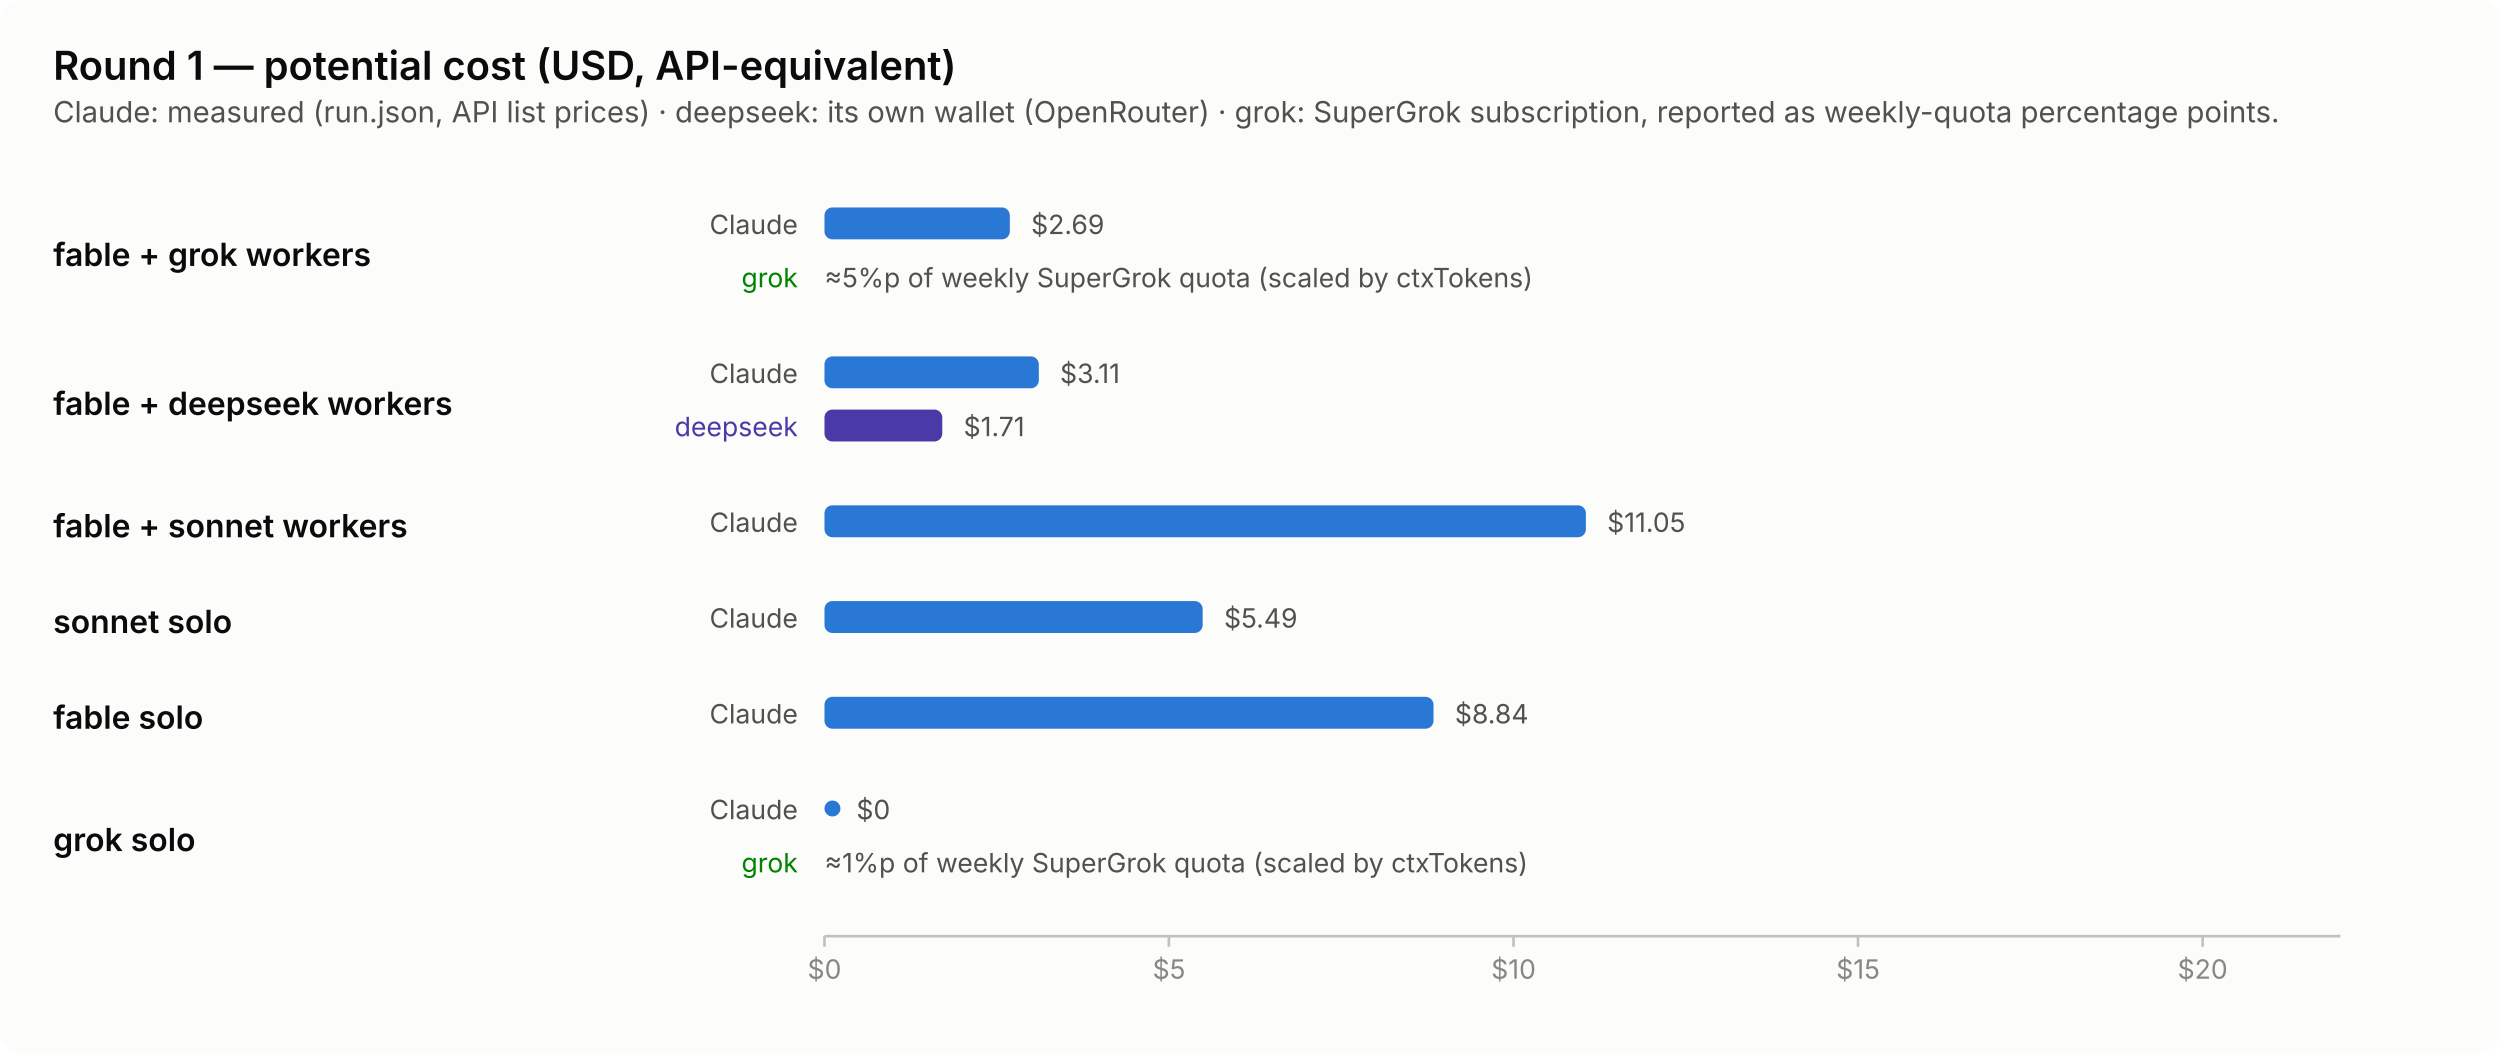
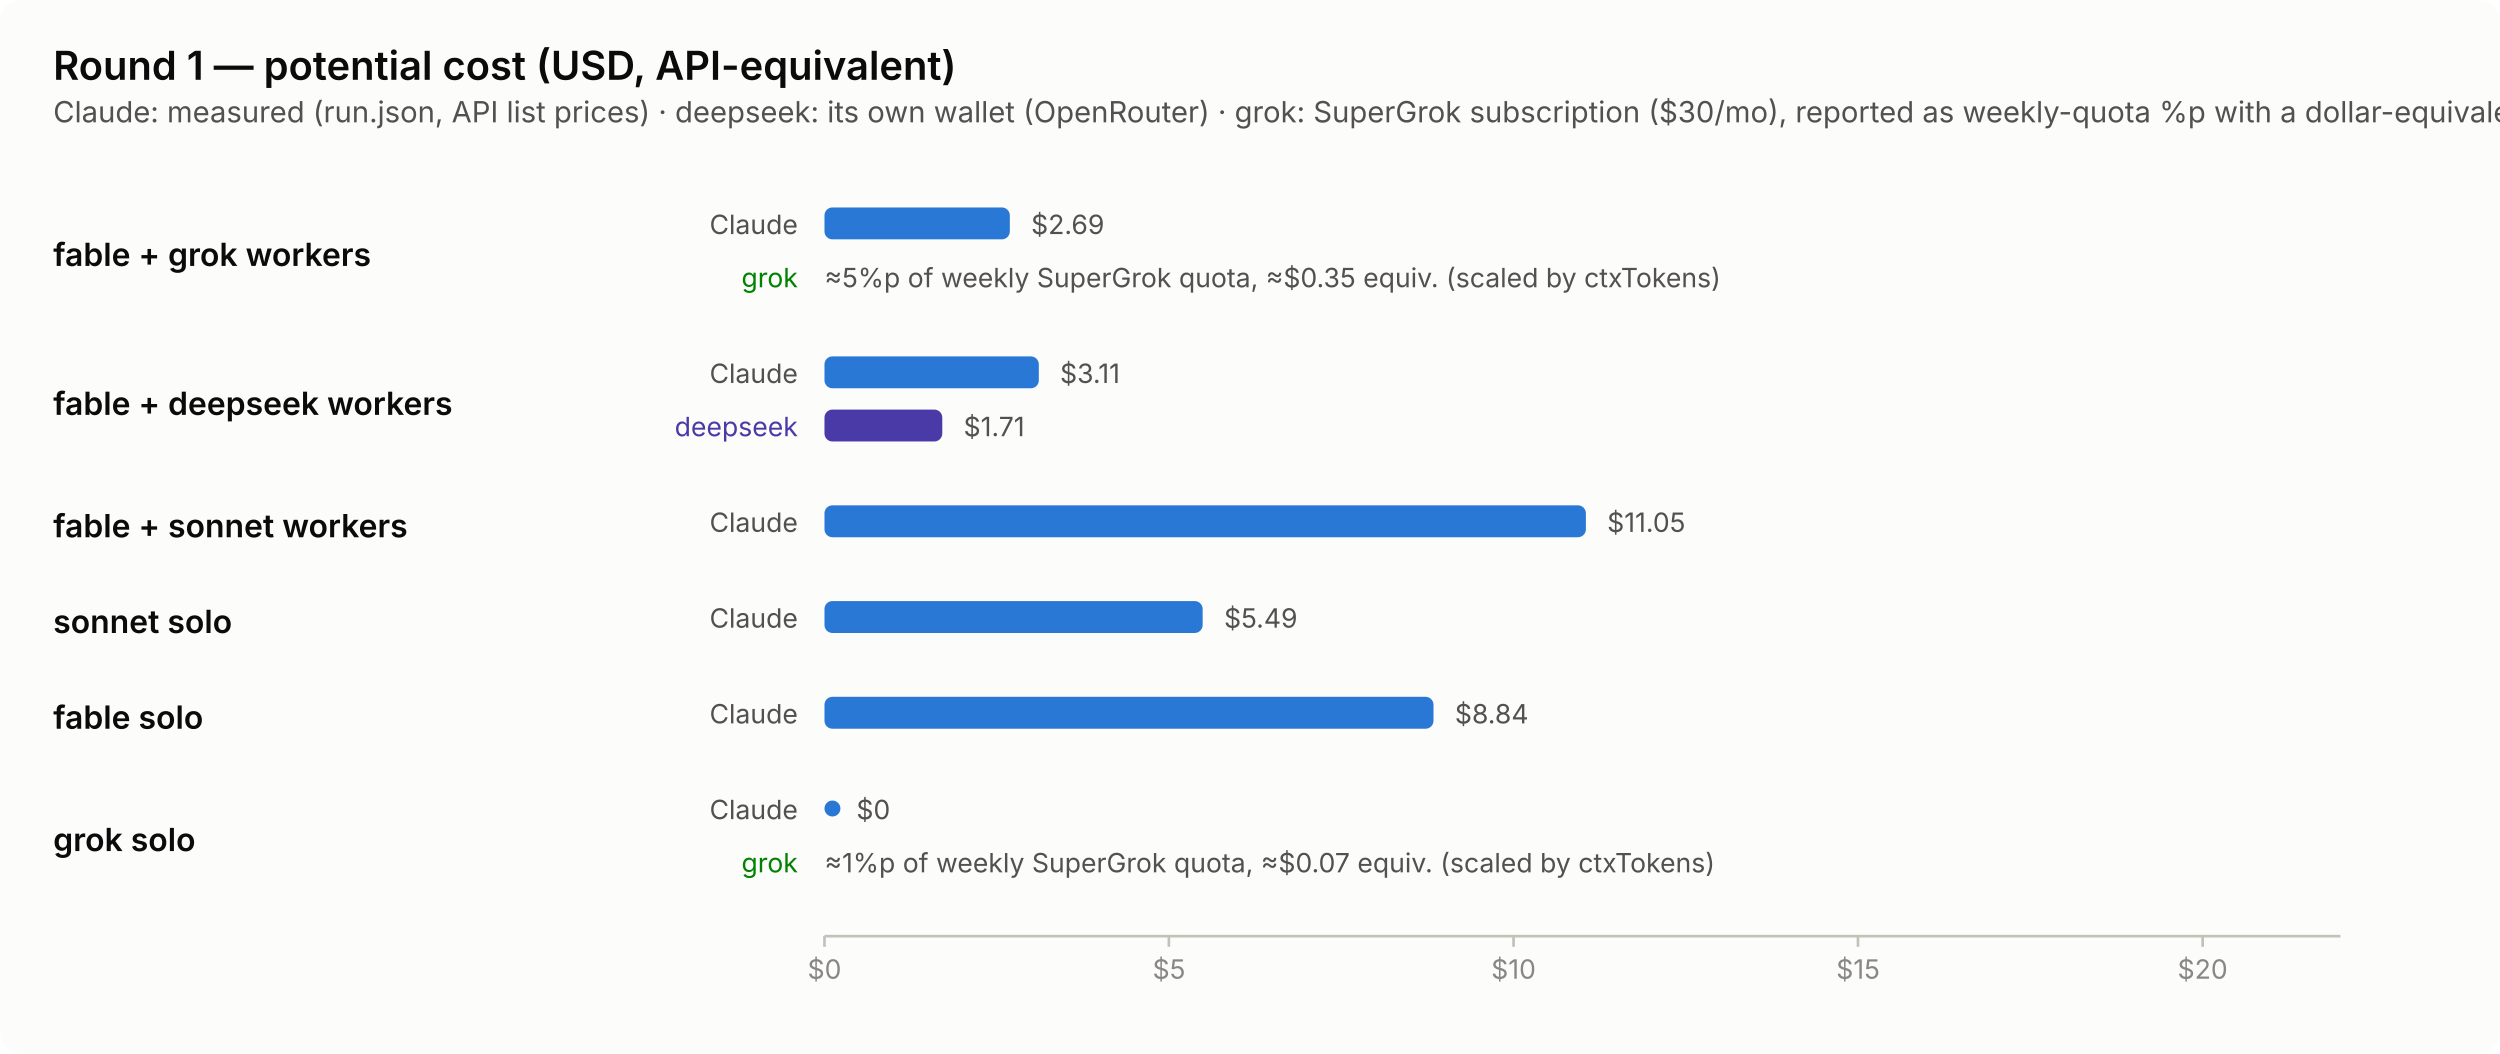
<svg xmlns="http://www.w3.org/2000/svg" viewBox="0 0 940 396" width="940" height="396" role="img" aria-label="Round 1 potential cost per configuration">
  <rect width="940" height="396" rx="8" fill="#fcfcfb" />
  <text x="20" y="30" font-size="15" fill="#0b0b0b" text-anchor="start" font-weight="600" font-family="system-ui,-apple-system,Segoe UI,sans-serif">Round 1 — potential cost (USD, API-equivalent)</text>
-   <text x="20" y="46" font-size="11" fill="#52514e" text-anchor="start" font-weight="normal" font-family="system-ui,-apple-system,Segoe UI,sans-serif">Claude: measured (run.json, API list prices) · deepseek: its own wallet (OpenRouter) · grok: SuperGrok subscription, reported as weekly-quota percentage points.</text>
+   <text x="20" y="46" font-size="11" fill="#52514e" text-anchor="start" font-weight="normal" font-family="system-ui,-apple-system,Segoe UI,sans-serif">Claude: measured (run.json, API list prices) · deepseek: its own wallet (OpenRouter) · grok: SuperGrok subscription ($30/mo), reported as weekly-quota %p with a dollar-equivalent reference.</text>
  <text x="20" y="100.0" font-size="12" fill="#0b0b0b" text-anchor="start" font-weight="600" font-family="system-ui,-apple-system,Segoe UI,sans-serif">fable + grok workers</text>
  <text x="300" y="88" font-size="10" fill="#52514e" text-anchor="end" font-weight="normal" font-family="system-ui,-apple-system,Segoe UI,sans-serif">Claude</text>
  <rect x="310" y="78" width="69.7" height="12" rx="3" fill="#2a78d6" />
  <text x="387.695" y="88" font-size="10" fill="#52514e" text-anchor="start" font-weight="normal" font-family="system-ui,-apple-system,Segoe UI,sans-serif">$2.69</text>
  <text x="300" y="108" font-size="10" fill="#008300" text-anchor="end" font-weight="normal" font-family="system-ui,-apple-system,Segoe UI,sans-serif">grok</text>
-   <text x="310" y="108" font-size="10" fill="#52514e" text-anchor="start" font-weight="normal" font-family="system-ui,-apple-system,Segoe UI,sans-serif">≈5%p of weekly SuperGrok quota (scaled by ctxTokens)</text>
+   <text x="310" y="108" font-size="10" fill="#52514e" text-anchor="start" font-weight="normal" font-family="system-ui,-apple-system,Segoe UI,sans-serif">≈5%p of weekly SuperGrok quota, ≈$0.35 equiv. (scaled by ctxTokens)</text>
  <text x="20" y="156.0" font-size="12" fill="#0b0b0b" text-anchor="start" font-weight="600" font-family="system-ui,-apple-system,Segoe UI,sans-serif">fable + deepseek workers</text>
  <text x="300" y="144" font-size="10" fill="#52514e" text-anchor="end" font-weight="normal" font-family="system-ui,-apple-system,Segoe UI,sans-serif">Claude</text>
  <rect x="310" y="134" width="80.6" height="12" rx="3" fill="#2a78d6" />
  <text x="398.577" y="144" font-size="10" fill="#52514e" text-anchor="start" font-weight="normal" font-family="system-ui,-apple-system,Segoe UI,sans-serif">$3.11</text>
  <text x="300" y="164" font-size="10" fill="#4a3aa7" text-anchor="end" font-weight="normal" font-family="system-ui,-apple-system,Segoe UI,sans-serif">deepseek</text>
  <rect x="310" y="154" width="44.3" height="12" rx="3" fill="#4a3aa7" />
  <text x="362.305" y="164" font-size="10" fill="#52514e" text-anchor="start" font-weight="normal" font-family="system-ui,-apple-system,Segoe UI,sans-serif">$1.71</text>
  <text x="20" y="202.0" font-size="12" fill="#0b0b0b" text-anchor="start" font-weight="600" font-family="system-ui,-apple-system,Segoe UI,sans-serif">fable + sonnet workers</text>
  <text x="300" y="200" font-size="10" fill="#52514e" text-anchor="end" font-weight="normal" font-family="system-ui,-apple-system,Segoe UI,sans-serif">Claude</text>
  <rect x="310" y="190" width="286.3" height="12" rx="3" fill="#2a78d6" />
  <text x="604.295" y="200" font-size="10" fill="#52514e" text-anchor="start" font-weight="normal" font-family="system-ui,-apple-system,Segoe UI,sans-serif">$11.05</text>
  <text x="20" y="238.0" font-size="12" fill="#0b0b0b" text-anchor="start" font-weight="600" font-family="system-ui,-apple-system,Segoe UI,sans-serif">sonnet solo</text>
  <text x="300" y="236" font-size="10" fill="#52514e" text-anchor="end" font-weight="normal" font-family="system-ui,-apple-system,Segoe UI,sans-serif">Claude</text>
  <rect x="310" y="226" width="142.2" height="12" rx="3" fill="#2a78d6" />
  <text x="460.241" y="236" font-size="10" fill="#52514e" text-anchor="start" font-weight="normal" font-family="system-ui,-apple-system,Segoe UI,sans-serif">$5.49</text>
  <text x="20" y="274.0" font-size="12" fill="#0b0b0b" text-anchor="start" font-weight="600" font-family="system-ui,-apple-system,Segoe UI,sans-serif">fable solo</text>
  <text x="300" y="272" font-size="10" fill="#52514e" text-anchor="end" font-weight="normal" font-family="system-ui,-apple-system,Segoe UI,sans-serif">Claude</text>
  <rect x="310" y="262" width="229.0" height="12" rx="3" fill="#2a78d6" />
  <text x="547.036" y="272" font-size="10" fill="#52514e" text-anchor="start" font-weight="normal" font-family="system-ui,-apple-system,Segoe UI,sans-serif">$8.84</text>
  <text x="20" y="320.0" font-size="12" fill="#0b0b0b" text-anchor="start" font-weight="600" font-family="system-ui,-apple-system,Segoe UI,sans-serif">grok solo</text>
  <text x="300" y="308" font-size="10" fill="#52514e" text-anchor="end" font-weight="normal" font-family="system-ui,-apple-system,Segoe UI,sans-serif">Claude</text>
  <circle cx="313" cy="304" r="3" fill="#2a78d6" />
  <text x="322" y="308" font-size="10" fill="#52514e" text-anchor="start" font-weight="normal" font-family="system-ui,-apple-system,Segoe UI,sans-serif">$0</text>
  <text x="300" y="328" font-size="10" fill="#008300" text-anchor="end" font-weight="normal" font-family="system-ui,-apple-system,Segoe UI,sans-serif">grok</text>
-   <text x="310" y="328" font-size="10" fill="#52514e" text-anchor="start" font-weight="normal" font-family="system-ui,-apple-system,Segoe UI,sans-serif">≈1%p of weekly SuperGrok quota (scaled by ctxTokens)</text>
+   <text x="310" y="328" font-size="10" fill="#52514e" text-anchor="start" font-weight="normal" font-family="system-ui,-apple-system,Segoe UI,sans-serif">≈1%p of weekly SuperGrok quota, ≈$0.07 equiv. (scaled by ctxTokens)</text>
  <line x1="310" y1="352" x2="880" y2="352" stroke="#c3c2b7" />
  <line x1="310.0" y1="352" x2="310.0" y2="356" stroke="#c3c2b7" />
  <text x="310.0" y="368" font-size="10" fill="#898781" text-anchor="middle" font-weight="normal" font-family="system-ui,-apple-system,Segoe UI,sans-serif">$0</text>
  <line x1="439.5" y1="352" x2="439.5" y2="356" stroke="#c3c2b7" />
  <text x="439.545" y="368" font-size="10" fill="#898781" text-anchor="middle" font-weight="normal" font-family="system-ui,-apple-system,Segoe UI,sans-serif">$5</text>
  <line x1="569.1" y1="352" x2="569.1" y2="356" stroke="#c3c2b7" />
  <text x="569.091" y="368" font-size="10" fill="#898781" text-anchor="middle" font-weight="normal" font-family="system-ui,-apple-system,Segoe UI,sans-serif">$10</text>
  <line x1="698.6" y1="352" x2="698.6" y2="356" stroke="#c3c2b7" />
  <text x="698.636" y="368" font-size="10" fill="#898781" text-anchor="middle" font-weight="normal" font-family="system-ui,-apple-system,Segoe UI,sans-serif">$15</text>
  <line x1="828.2" y1="352" x2="828.2" y2="356" stroke="#c3c2b7" />
  <text x="828.182" y="368" font-size="10" fill="#898781" text-anchor="middle" font-weight="normal" font-family="system-ui,-apple-system,Segoe UI,sans-serif">$20</text>
</svg>
